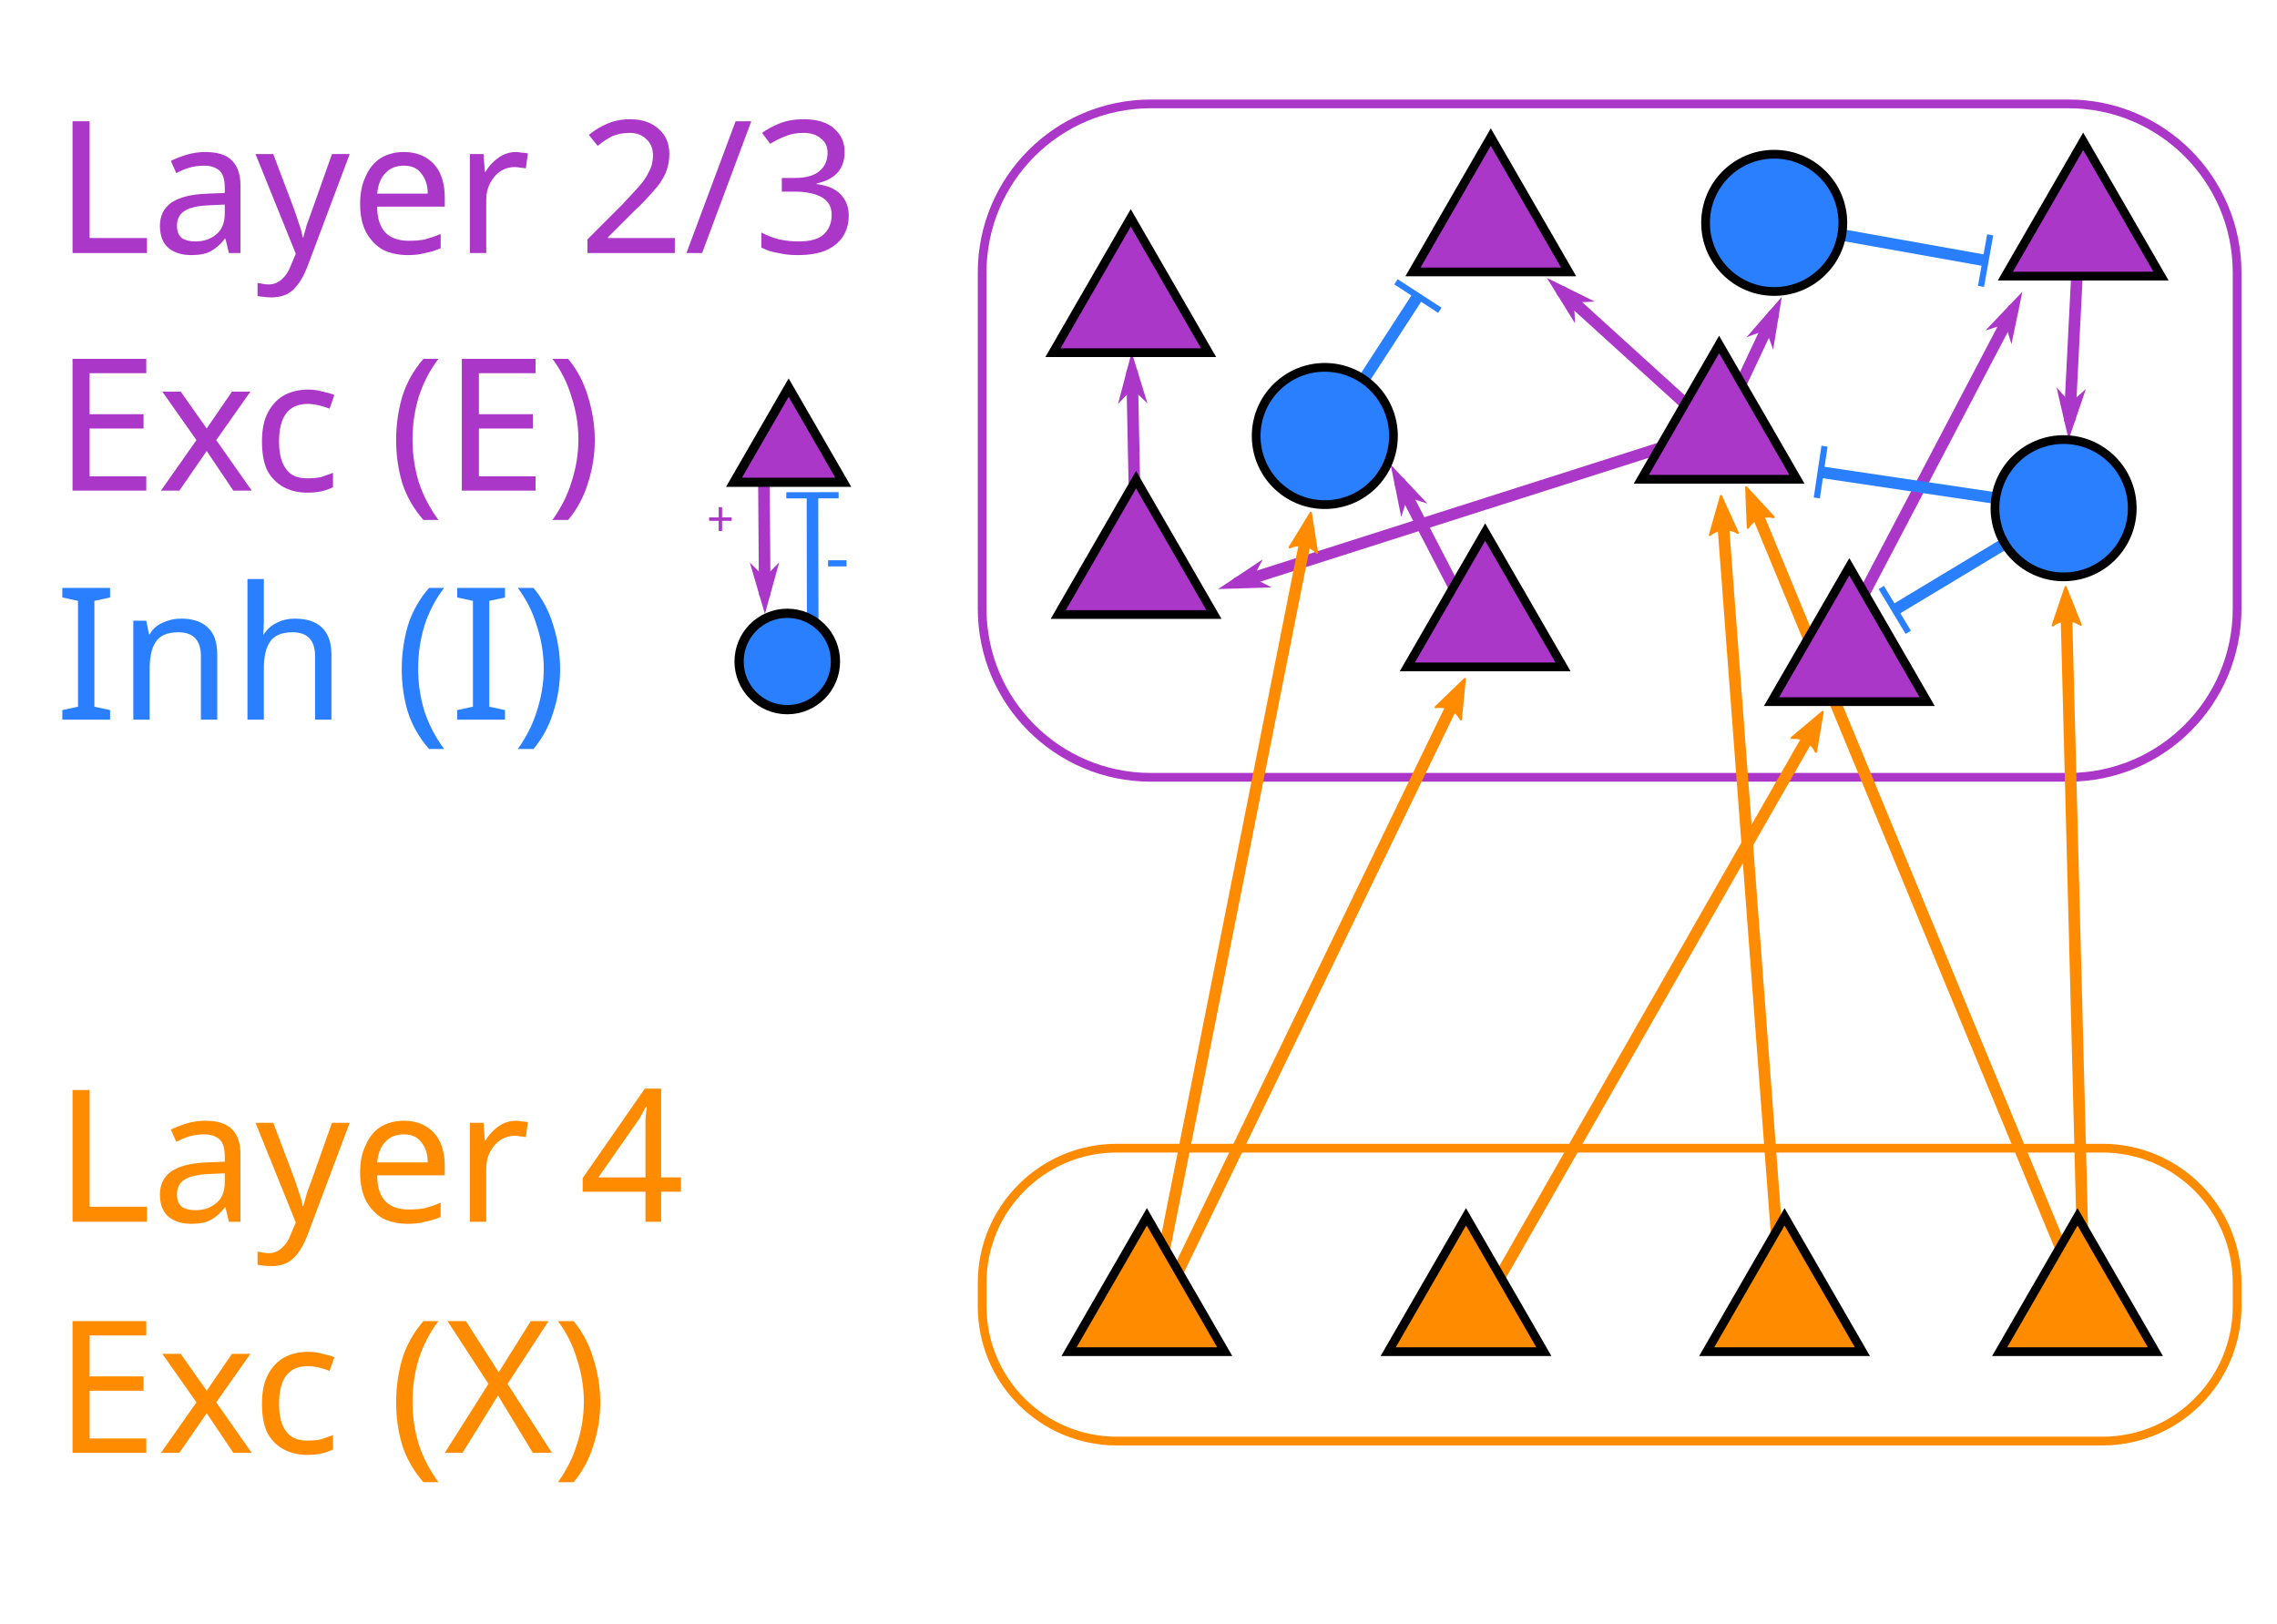
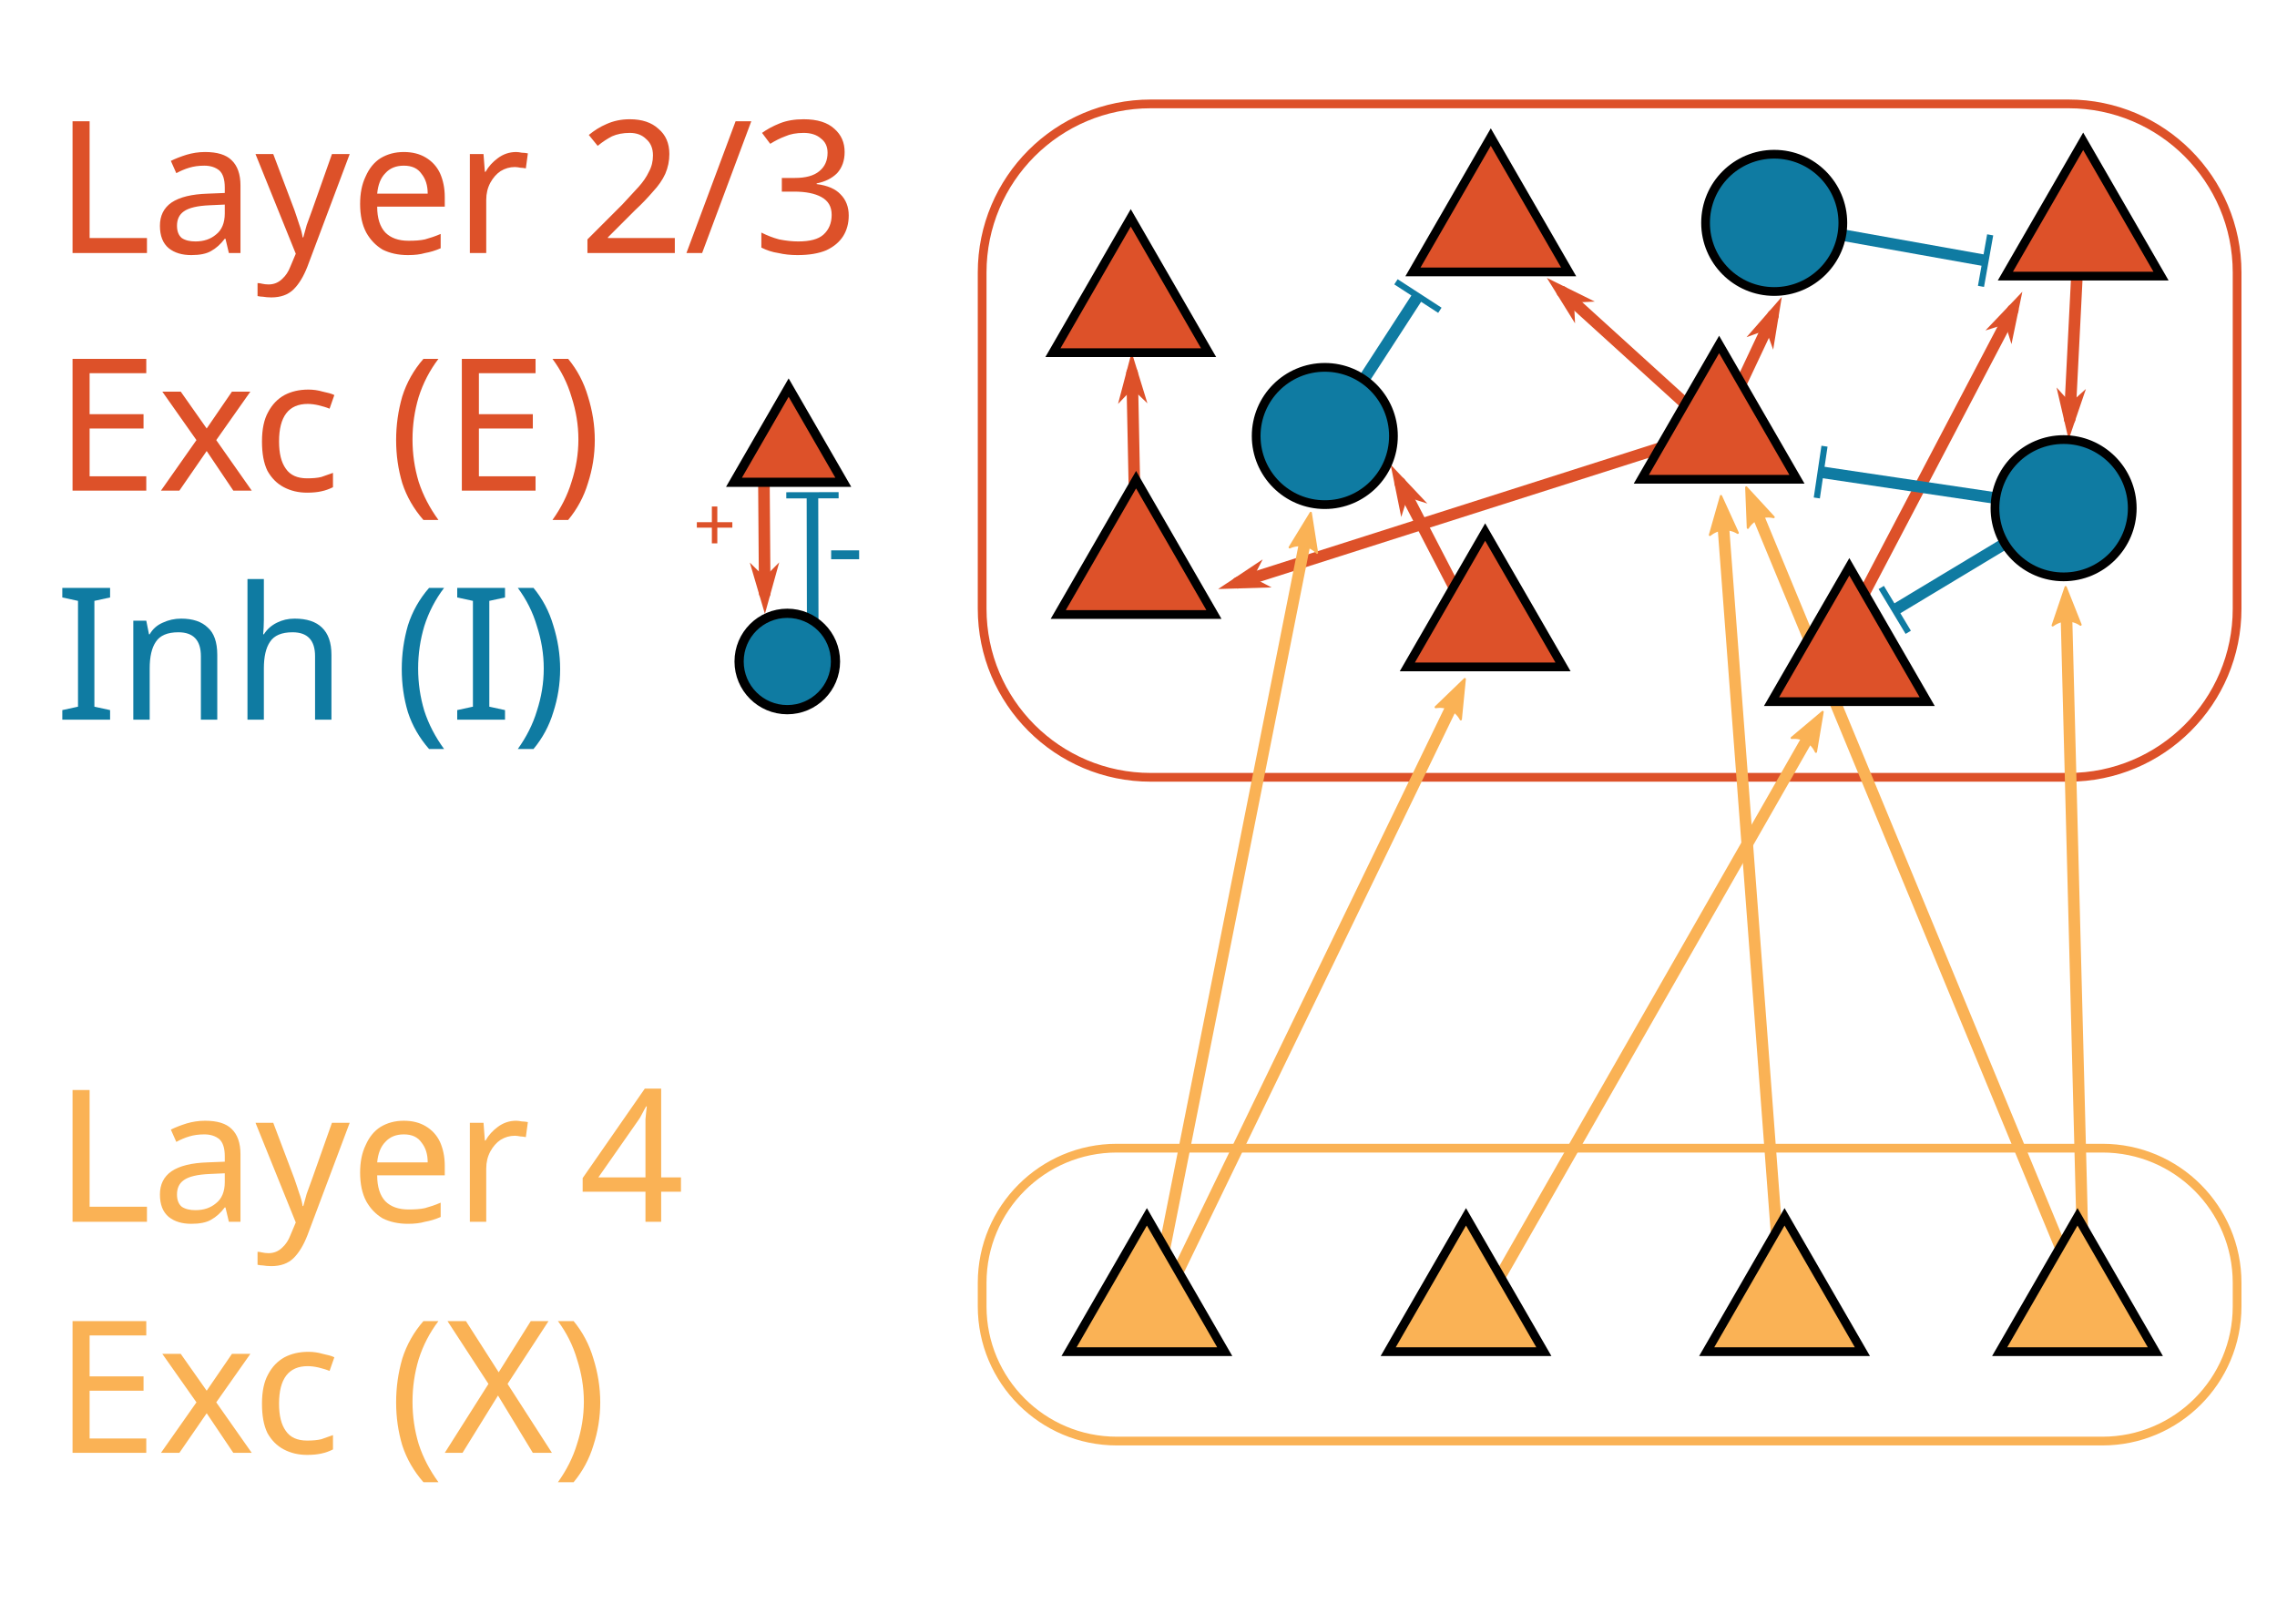
<svg xmlns="http://www.w3.org/2000/svg" width="52.117mm" height="37.154mm" viewBox="0 0 52.117 37.154" version="1.1" id="svg91639">
  <defs id="defs91636">
    <marker style="overflow:visible" id="StopM" refX="0.0" refY="0.0" orient="auto">
      <path transform="scale(0.4)" style="fill:none;fill-opacity:0.75;fill-rule:evenodd;stroke:context-stroke;stroke-width:1.0pt" d="M 0.0,5.65 L 0.0,-5.65" id="path90257" />
    </marker>
    <marker orient="auto" refY="0.0" refX="0.0" id="DistanceStart" style="overflow:visible">
      <g id="g2300">
        <path id="path2306" d="M 0,0 L 2,0" style="fill:none;stroke:context-fill;stroke-width:1.15;stroke-linecap:square" />
        <path id="path2302" d="M 0,0 L 13,4 L 9,0 13,-4 L 0,0 z " style="fill:context-stroke;fill-rule:evenodd;stroke:none" />
        <path id="path2304" d="M 0,-4 L 0,40" style="fill:none;stroke:context-stroke;stroke-width:1;stroke-linecap:square" />
      </g>
    </marker>
    <marker style="overflow:visible;" id="Arrow1Send" refX="0.0" refY="0.0" orient="auto">
      <path transform="scale(0.2) rotate(180) translate(6,0)" style="fill-rule:evenodd;fill:context-stroke;stroke:context-stroke;stroke-width:1.0pt;" d="M 0.0,0.0 L 5.0,-5.0 L -12.5,0.0 L 5.0,5.0 L 0.0,0.0 z " id="path90100" />
    </marker>
    <marker style="overflow:visible" id="Arrow2Send" refX="0" refY="0" orient="auto">
      <path transform="matrix(-0.3,0,0,-0.3,0.69,0)" d="M 8.719,4.034 -2.207,0.016 8.719,-4.002 c -1.745,2.372 -1.735,5.617 -6e-7,8.035 z" style="fill:context-stroke;fill-rule:evenodd;stroke:context-stroke;stroke-width:0.625;stroke-linejoin:round" id="path90118" />
    </marker>
    <marker style="overflow:visible" id="marker91522" refX="0" refY="0" orient="auto">
      <path transform="matrix(-0.3,0,0,-0.3,0.69,0)" d="M 8.719,4.034 -2.207,0.016 8.719,-4.002 c -1.745,2.372 -1.735,5.617 -6e-7,8.035 z" style="fill:context-stroke;fill-rule:evenodd;stroke:context-stroke;stroke-width:0.625;stroke-linejoin:round" id="path91520" />
    </marker>
    <marker style="overflow:visible" id="marker91526" refX="0" refY="0" orient="auto">
      <path transform="matrix(-0.3,0,0,-0.3,0.69,0)" d="M 8.719,4.034 -2.207,0.016 8.719,-4.002 c -1.745,2.372 -1.735,5.617 -6e-7,8.035 z" style="fill:context-stroke;fill-rule:evenodd;stroke:context-stroke;stroke-width:0.625;stroke-linejoin:round" id="path91524" />
    </marker>
    <marker style="overflow:visible" id="marker91530" refX="0" refY="0" orient="auto">
      <path transform="matrix(-0.3,0,0,-0.3,0.69,0)" d="M 8.719,4.034 -2.207,0.016 8.719,-4.002 c -1.745,2.372 -1.735,5.617 -6e-7,8.035 z" style="fill:context-stroke;fill-rule:evenodd;stroke:context-stroke;stroke-width:0.625;stroke-linejoin:round" id="path91528" />
    </marker>
    <marker style="overflow:visible" id="Arrow2Sstart" refX="0" refY="0" orient="auto">
      <path transform="matrix(0.3,0,0,0.3,-0.69,0)" d="M 8.719,4.034 -2.207,0.016 8.719,-4.002 c -1.745,2.372 -1.735,5.617 -6e-7,8.035 z" style="fill:context-stroke;fill-rule:evenodd;stroke:context-stroke;stroke-width:0.625;stroke-linejoin:round" id="path90115" />
    </marker>
    <marker style="overflow:visible" id="marker91536" refX="0" refY="0" orient="auto">
      <path transform="matrix(-0.3,0,0,-0.3,0.69,0)" d="M 8.719,4.034 -2.207,0.016 8.719,-4.002 c -1.745,2.372 -1.735,5.617 -6e-7,8.035 z" style="fill:context-stroke;fill-rule:evenodd;stroke:context-stroke;stroke-width:0.625;stroke-linejoin:round" id="path91534" />
    </marker>
    <marker style="overflow:visible" id="StopM-7" refX="0" refY="0" orient="auto">
      <path transform="scale(0.4)" style="fill:none;fill-opacity:0.75;fill-rule:evenodd;stroke:context-stroke;stroke-width:1pt" d="M 0,5.65 V -5.65" id="path90257-9" />
    </marker>
    <marker style="overflow:visible" id="Arrow1Send-0" refX="0" refY="0" orient="auto">
      <path transform="matrix(-0.2,0,0,-0.2,-1.2,0)" style="fill:context-stroke;fill-rule:evenodd;stroke:context-stroke;stroke-width:1pt" d="M 0,0 5,-5 -12.5,0 5,5 Z" id="path90100-2" />
    </marker>
    <marker style="overflow:visible" id="Arrow1Send-0-7" refX="0" refY="0" orient="auto">
      <path transform="matrix(-0.2,0,0,-0.2,-1.2,0)" style="fill:context-stroke;fill-rule:evenodd;stroke:context-stroke;stroke-width:1pt" d="M 0,0 5,-5 -12.5,0 5,5 Z" id="path90100-2-5" />
    </marker>
    <marker style="overflow:visible" id="Arrow1Send-0-7-2" refX="0" refY="0" orient="auto">
      <path transform="matrix(-0.2,0,0,-0.2,-1.2,0)" style="fill:context-stroke;fill-rule:evenodd;stroke:context-stroke;stroke-width:1pt" d="M 0,0 5,-5 -12.5,0 5,5 Z" id="path90100-2-5-2" />
    </marker>
    <marker style="overflow:visible" id="Arrow1Send-0-7-2-9" refX="0" refY="0" orient="auto">
      <path transform="matrix(-0.2,0,0,-0.2,-1.2,0)" style="fill:context-stroke;fill-rule:evenodd;stroke:context-stroke;stroke-width:1pt" d="M 0,0 5,-5 -12.5,0 5,5 Z" id="path90100-2-5-2-7" />
    </marker>
    <marker style="overflow:visible" id="Arrow2Send-6" refX="0" refY="0" orient="auto">
      <path transform="matrix(-0.3,0,0,-0.3,0.69,0)" d="M 8.719,4.034 -2.207,0.016 8.719,-4.002 c -1.745,2.372 -1.735,5.617 -6e-7,8.035 z" style="fill:context-stroke;fill-rule:evenodd;stroke:context-stroke;stroke-width:0.625;stroke-linejoin:round" id="path90118-1" />
    </marker>
    <marker style="overflow:visible" id="Arrow1Send-9" refX="0" refY="0" orient="auto">
      <path transform="matrix(-0.2,0,0,-0.2,-1.2,0)" style="fill:context-stroke;fill-rule:evenodd;stroke:context-stroke;stroke-width:1pt" d="M 0,0 5,-5 -12.5,0 5,5 Z" id="path90100-3" />
    </marker>
    <marker style="overflow:visible" id="StopM-9" refX="0" refY="0" orient="auto">
      <path transform="scale(0.4)" style="fill:none;fill-opacity:0.75;fill-rule:evenodd;stroke:context-stroke;stroke-width:1pt" d="M 0,5.65 V -5.65" id="path90257-4" />
    </marker>
  </defs>
  <g id="layer1" transform="translate(-22.85515,-68.34112)">
-     <rect style="fill:none;fill-opacity:1;stroke:#ab37c8;stroke-width:0.2;stroke-linecap:round;stroke-opacity:1" id="rect137155" width="28.724" height="15.413" x="45.335" y="70.719" ry="3.859" />
-     <path style="fill:#800080;fill-opacity:1;stroke:#ab37c8;stroke-width:0.265px;stroke-linecap:round;stroke-linejoin:miter;stroke-opacity:1;marker-end:url(#Arrow1Send)" d="m 48.818,79.367 -0.051,-2.492" id="path78141" />
-     <path style="fill:#800080;fill-opacity:1;stroke:#ab37c8;stroke-width:0.265px;stroke-linecap:round;stroke-linejoin:miter;stroke-opacity:1;marker-end:url(#Arrow1Send)" d="M 61.381,77.535 58.61,75.019" id="path78143" />
-     <path style="fill:#800080;fill-opacity:1;stroke:#ab37c8;stroke-width:0.265px;stroke-linecap:round;stroke-linejoin:miter;stroke-opacity:1;marker-end:url(#Arrow1Send-0)" d="M 70.439,73.74 70.227,77.93" id="path78143-3" />
-     <path style="fill:#800080;fill-opacity:1;stroke:#ab37c8;stroke-width:0.265px;stroke-linecap:round;stroke-linejoin:miter;stroke-opacity:1;marker-end:url(#Arrow1Send-0-7)" d="m 65.042,82.838 3.882,-7.401" id="path78143-3-9" />
-     <path style="fill:#800080;fill-opacity:1;stroke:#ab37c8;stroke-width:0.265px;stroke-linecap:round;stroke-linejoin:miter;stroke-opacity:1;marker-end:url(#Arrow1Send-0-7-2)" d="M 62.111,78.377 63.436,75.564" id="path78143-3-9-8" />
-     <path style="fill:#800080;fill-opacity:1;stroke:#ab37c8;stroke-width:0.265px;stroke-linecap:round;stroke-linejoin:miter;stroke-opacity:1;marker-end:url(#Arrow1Send-0-7-2-9)" d="M 56.701,82.868 54.902,79.395" id="path78143-3-9-8-3" />
-     <path style="fill:#800080;fill-opacity:1;stroke:#ab37c8;stroke-width:0.265px;stroke-linecap:round;stroke-linejoin:miter;stroke-opacity:1;marker-end:url(#Arrow1Send)" d="m 60.87,78.592 -9.683,3.087" id="path78155" />
-     <path style="fill:none;stroke:#ff8c00;stroke-width:0.265px;stroke-linecap:round;stroke-linejoin:miter;stroke-opacity:1;marker-end:url(#Arrow2Send)" d="M 49.432,97.302 52.788,80.431" id="path78350" />
-     <path style="fill:none;stroke:#ff8c00;stroke-width:0.265px;stroke-linecap:round;stroke-linejoin:miter;stroke-opacity:1;marker-end:url(#Arrow2Send)" d="M 49.638,97.815 56.227,84.207" id="path78352" />
-     <path style="fill:none;stroke:#ff8c00;stroke-width:0.265px;stroke-linecap:round;stroke-linejoin:miter;stroke-opacity:1;marker-end:url(#Arrow2Send)" d="M 56.41,98.921 64.396,84.947" id="path78354" />
-     <path style="fill:none;stroke:#ff8c00;stroke-width:0.265px;stroke-linecap:round;stroke-linejoin:miter;stroke-opacity:1;marker-end:url(#Arrow2Send)" d="M 63.701,98.991 62.274,80.052" id="path78356" />
-     <path style="fill:#800080;fill-opacity:1;stroke:#ab37c8;stroke-width:0.265px;stroke-linecap:round;stroke-linejoin:miter;stroke-opacity:1;marker-end:url(#Arrow1Send-9)" d="m 40.34,79.369 0.019,2.55" id="path78141-1" />
-     <path style="fill:#ab37c8;fill-opacity:1;stroke:#000000;stroke-width:2.699;stroke-miterlimit:4;stroke-dasharray:none" id="path1684" transform="matrix(0.0780415,0,0,0.0780415,45.78007,76.7026)" d="m -46.427,34.299 -32.059,0 16.029,-27.764 z" />
-     <path style="fill:#ab37c8;fill-opacity:1;stroke:#000000;stroke-width:1.799;stroke-miterlimit:4;stroke-dasharray:none" id="path1684-3" transform="matrix(0.1111528,0,0,0.1111528,55.6788,72.60095)" d="m -46.427,34.299 -32.059,0 16.029,-27.764 z" />
-     <path style="fill:#2a7fff;fill-opacity:1;stroke:#2a7fff;stroke-width:0.265px;stroke-linecap:butt;stroke-linejoin:miter;stroke-opacity:1;marker-end:url(#StopM)" d="m 53.107,78.512 2.202,-3.395" id="path78137" />
-     <path style="fill:none;stroke:#ff8c00;stroke-width:0.265px;stroke-linecap:round;stroke-linejoin:miter;stroke-opacity:1;marker-start:url(#Arrow2Sstart);marker-end:url(#Arrow2Send)" d="m 70.145,82.137 0.415,16.063 -7.598,-18.373" id="path78358" />
-     <path style="fill:#ab37c8;fill-opacity:1;stroke:#000000;stroke-width:1.799;stroke-miterlimit:4;stroke-dasharray:none" id="path1684-3-6" transform="matrix(0.1111528,0,0,0.1111528,55.80059,78.59332)" d="m -46.427,34.299 -32.059,0 16.029,-27.764 z" />
-     <path style="fill:#2a7fff;fill-opacity:1;stroke:#2a7fff;stroke-width:0.265px;stroke-linecap:butt;stroke-linejoin:miter;stroke-opacity:1;marker-end:url(#StopM)" d="m 63.464,73.442 4.838,0.864" id="path78147" />
-     <path style="fill:#2a7fff;fill-opacity:1;stroke:#2a7fff;stroke-width:0.265px;stroke-linecap:butt;stroke-linejoin:miter;stroke-opacity:1;marker-end:url(#StopM-7)" d="M 70.088,79.973 64.527,79.146" id="path78147-2" />
-     <path style="fill:#ab37c8;fill-opacity:1;stroke:#000000;stroke-width:1.799;stroke-miterlimit:4;stroke-dasharray:none" id="path1684-6" transform="matrix(0.1111528,0,0,0.1111528,63.91933,70.75196)" d="m -46.427,34.299 -32.059,0 16.029,-27.764 z" />
-     <path style="fill:#2a7fff;fill-opacity:1;stroke:#2a7fff;stroke-width:0.265px;stroke-linecap:butt;stroke-linejoin:miter;stroke-opacity:1;marker-end:url(#StopM)" d="m 70.088,79.973 -3.865,2.327" id="path78151" />
-     <path style="fill:#2a7fff;fill-opacity:1;stroke:#2a7fff;stroke-width:0.265px;stroke-linecap:butt;stroke-linejoin:miter;stroke-opacity:1;marker-end:url(#StopM-9)" d="m 41.457,82.694 -0.006,-3.017" id="path78151-7" />
-     <path style="fill:#ab37c8;fill-opacity:1;stroke:#000000;stroke-width:1.799;stroke-miterlimit:4;stroke-dasharray:none" id="path1684-7" transform="matrix(0.1111528,0,0,0.1111528,69.14562,75.49874)" d="m -46.427,34.299 -32.059,0 16.029,-27.764 z" />
-     <path style="fill:#ab37c8;fill-opacity:1;stroke:#000000;stroke-width:1.799;stroke-miterlimit:4;stroke-dasharray:none" id="path1684-7-93" transform="matrix(0.1111528,0,0,0.1111528,72.12605,80.5879)" d="m -46.427,34.299 -32.059,0 16.029,-27.764 z" />
-     <path style="fill:#ab37c8;fill-opacity:1;stroke:#000000;stroke-width:1.799;stroke-miterlimit:4;stroke-dasharray:none" id="path1684-7-0" transform="matrix(0.1111528,0,0,0.1111528,63.7906,79.79214)" d="m -46.427,34.299 -32.059,0 16.029,-27.764 z" />
-     <path style="fill:#ff8c00;fill-opacity:1;stroke:#000000;stroke-width:1.799;stroke-miterlimit:4;stroke-dasharray:none" id="path1684-7-2" transform="matrix(0.1111528,0,0,0.1111528,56.04797,95.46526)" d="m -46.427,34.299 -32.059,0 16.029,-27.764 z" />
-     <path style="fill:#ff8c00;fill-opacity:1;stroke:#000000;stroke-width:1.799;stroke-miterlimit:4;stroke-dasharray:none" id="path1684-7-9" transform="matrix(0.1111528,0,0,0.1111528,63.35205,95.46526)" d="m -46.427,34.299 -32.059,0 16.029,-27.764 z" />
-     <path style="fill:#ff8c00;fill-opacity:1;stroke:#000000;stroke-width:1.799;stroke-miterlimit:4;stroke-dasharray:none" id="path1684-7-1" transform="matrix(0.1111528,0,0,0.1111528,70.64276,95.46526)" d="m -46.427,34.299 -32.059,0 16.029,-27.764 z" />
-     <path style="fill:#ff8c00;fill-opacity:1;stroke:#000000;stroke-width:1.799;stroke-miterlimit:4;stroke-dasharray:none" id="path1684-7-27" transform="matrix(0.1111528,0,0,0.1111528,77.3482,95.46526)" d="m -46.427,34.299 -32.059,0 16.029,-27.764 z" />
-     <path style="fill:#ab37c8;fill-opacity:1;stroke:#000000;stroke-width:1.799;stroke-miterlimit:4;stroke-dasharray:none" id="path1684-5" transform="matrix(0.1111528,0,0,0.1111528,77.47839,70.84843)" d="m -46.427,34.299 -32.059,0 16.029,-27.764 z" />
-     <circle style="fill:#2a7fff;stroke:#000000;stroke-width:0.211;stroke-miterlimit:4;stroke-dasharray:none" id="path1854" cx="40.875" cy="83.481" r="1.103" />
-     <circle style="fill:#2a7fff;stroke:#000000;stroke-width:0.2;stroke-miterlimit:4;stroke-dasharray:none" id="path1854-3" cx="63.464" cy="73.442" r="1.571" />
-     <circle style="fill:#2a7fff;stroke:#000000;stroke-width:0.2;stroke-miterlimit:4;stroke-dasharray:none" id="path1854-5" cx="70.088" cy="79.973" r="1.571" />
-     <circle style="fill:#2a7fff;stroke:#000000;stroke-width:0.2;stroke-miterlimit:4;stroke-dasharray:none" id="path1854-6" cx="53.178" cy="78.32" r="1.571" />
-     <text xml:space="preserve" style="font-size:4.233px;line-height:1.25;font-family:sans-serif;fill:#ab37c8;fill-opacity:1;stroke-width:0.265" x="24.109" y="74.136" id="text9855">
-       <tspan id="tspan9853" style="font-size:4.233px;fill:#ab37c8;fill-opacity:1;stroke-width:0.265" x="24.109" y="74.136" rotate="0 0 0 0 0 0 0 0 0 0">Layer 2/3</tspan>
-     </text>
-     <text xml:space="preserve" style="font-size:4.233px;line-height:1.25;font-family:sans-serif;fill:#ff8c00;fill-opacity:1;stroke-width:0.265" x="24.109" y="96.303" id="text9855-1">
-       <tspan id="tspan9853-8" style="font-size:4.233px;fill:#ff8c00;fill-opacity:1;stroke-width:0.265" x="24.109" y="96.303" rotate="0 0 0 0 0 0 0 0">Layer 4</tspan>
-       <tspan style="font-size:4.233px;fill:#ff8c00;fill-opacity:1;stroke-width:0.265" x="24.109" y="101.595" rotate="0 0 0 0 0 0 0 0 0 0 0 0 0 0 0" id="tspan38261">Exc (X)</tspan>
-     </text>
-     <text xml:space="preserve" style="font-size:4.233px;line-height:1.25;font-family:sans-serif;fill:#ab37c8;fill-opacity:1;stroke-width:0.265" x="24.109" y="79.57" id="text9855-6">
-       <tspan id="tspan9853-0" style="font-size:4.233px;fill:#ab37c8;fill-opacity:1;stroke-width:0.265" x="24.109" y="79.57" rotate="0 0 0 0 0 0 0 0">Exc (E)</tspan>
-     </text>
-     <text xml:space="preserve" style="font-size:1.128px;line-height:1.25;font-family:sans-serif;fill:#ab37c8;fill-opacity:1;stroke-width:0.07" x="39.024" y="80.619" id="text9855-6-8">
-       <tspan id="tspan9853-0-4" style="font-size:1.128px;fill:#ab37c8;fill-opacity:1;stroke-width:0.07" x="39.024" y="80.619" rotate="0 0">+</tspan>
-     </text>
-     <text xml:space="preserve" style="font-size:4.233px;line-height:1.25;font-family:sans-serif;fill:#2a7fff;fill-opacity:1;stroke-width:0.265" x="24.109" y="84.81" id="text9855-6-6">
-       <tspan id="tspan9853-0-2" style="font-size:4.233px;fill:#2a7fff;fill-opacity:1;stroke-width:0.265" x="24.109" y="84.81" rotate="0 0 0 0 0 0 0 0">Inh (I)</tspan>
-     </text>
-     <text xml:space="preserve" style="font-size:1.726px;line-height:1.25;font-family:sans-serif;fill:#2a7fff;fill-opacity:1;stroke-width:0.108" x="41.746" y="81.696" id="text9855-6-6-5">
-       <tspan id="tspan9853-0-2-0" style="font-size:1.726px;fill:#2a7fff;fill-opacity:1;stroke-width:0.108" x="41.746" y="81.696" rotate="0 0">-</tspan>
-     </text>
-     <rect style="fill:none;fill-opacity:1;stroke:#ff8c00;stroke-width:0.2;stroke-linecap:round;stroke-opacity:1" id="rect137155-3" width="28.724" height="6.704" x="45.335" y="94.62" ry="3.083" />
+     <g id="g45256">
+       <rect style="fill:none;fill-opacity:1;stroke:#dd5129;stroke-width:0.2;stroke-linecap:round;stroke-opacity:1" id="rect137155" width="28.724" height="15.413" x="45.335" y="70.719" ry="3.859" />
+       <path style="fill:#800080;fill-opacity:1;stroke:#dd5129;stroke-width:0.265px;stroke-linecap:round;stroke-linejoin:miter;stroke-opacity:1;marker-end:url(#Arrow1Send)" d="m 48.818,79.367 -0.051,-2.492" id="path78141" />
+       <path style="fill:#800080;fill-opacity:1;stroke:#dd5129;stroke-width:0.265px;stroke-linecap:round;stroke-linejoin:miter;stroke-opacity:1;marker-end:url(#Arrow1Send)" d="M 61.381,77.535 58.61,75.019" id="path78143" />
+       <path style="fill:#800080;fill-opacity:1;stroke:#dd5129;stroke-width:0.265px;stroke-linecap:round;stroke-linejoin:miter;stroke-opacity:1;marker-end:url(#Arrow1Send-0)" d="M 70.439,73.74 70.227,77.93" id="path78143-3" />
+       <path style="fill:#800080;fill-opacity:1;stroke:#dd5129;stroke-width:0.265px;stroke-linecap:round;stroke-linejoin:miter;stroke-opacity:1;marker-end:url(#Arrow1Send-0-7)" d="m 65.042,82.838 3.882,-7.401" id="path78143-3-9" />
+       <path style="fill:#800080;fill-opacity:1;stroke:#dd5129;stroke-width:0.265px;stroke-linecap:round;stroke-linejoin:miter;stroke-opacity:1;marker-end:url(#Arrow1Send-0-7-2)" d="M 62.111,78.377 63.436,75.564" id="path78143-3-9-8" />
+       <path style="fill:#800080;fill-opacity:1;stroke:#dd5129;stroke-width:0.265px;stroke-linecap:round;stroke-linejoin:miter;stroke-opacity:1;marker-end:url(#Arrow1Send-0-7-2-9)" d="M 56.701,82.868 54.902,79.395" id="path78143-3-9-8-3" />
+       <path style="fill:#800080;fill-opacity:1;stroke:#dd5129;stroke-width:0.265px;stroke-linecap:round;stroke-linejoin:miter;stroke-opacity:1;marker-end:url(#Arrow1Send)" d="m 60.87,78.592 -9.683,3.087" id="path78155" />
+       <path style="fill:none;stroke:#fab255;stroke-width:0.265px;stroke-linecap:round;stroke-linejoin:miter;stroke-opacity:1;marker-end:url(#Arrow2Send)" d="M 49.432,97.302 52.788,80.431" id="path78350" />
+       <path style="fill:none;stroke:#fab255;stroke-width:0.265px;stroke-linecap:round;stroke-linejoin:miter;stroke-opacity:1;marker-end:url(#Arrow2Send)" d="M 49.638,97.815 56.227,84.207" id="path78352" />
+       <path style="fill:none;stroke:#fab255;stroke-width:0.265px;stroke-linecap:round;stroke-linejoin:miter;stroke-opacity:1;marker-end:url(#Arrow2Send)" d="M 56.41,98.921 64.396,84.947" id="path78354" />
+       <path style="fill:none;stroke:#fab255;stroke-width:0.265px;stroke-linecap:round;stroke-linejoin:miter;stroke-opacity:1;marker-end:url(#Arrow2Send)" d="M 63.701,98.991 62.274,80.052" id="path78356" />
+       <path style="fill:#800080;fill-opacity:1;stroke:#dd5129;stroke-width:0.265px;stroke-linecap:round;stroke-linejoin:miter;stroke-opacity:1;marker-end:url(#Arrow1Send-9)" d="m 40.34,79.369 0.019,2.55" id="path78141-1" />
+       <path style="fill:#dd5129;fill-opacity:1;stroke:#000000;stroke-width:2.699;stroke-miterlimit:4;stroke-dasharray:none" id="path1684" transform="matrix(0.0780415,0,0,0.0780415,45.78007,76.7026)" d="m -46.427,34.299 -32.059,0 16.029,-27.764 z" />
+       <path style="fill:#dd5129;fill-opacity:1;stroke:#000000;stroke-width:1.799;stroke-miterlimit:4;stroke-dasharray:none" id="path1684-3" transform="matrix(0.1111528,0,0,0.1111528,55.6788,72.60095)" d="m -46.427,34.299 -32.059,0 16.029,-27.764 z" />
+       <path style="fill:#2a7fff;fill-opacity:1;stroke:#0f7ba2;stroke-width:0.265px;stroke-linecap:butt;stroke-linejoin:miter;stroke-opacity:1;marker-end:url(#StopM)" d="m 53.107,78.512 2.202,-3.395" id="path78137" />
+       <path style="fill:none;stroke:#fab255;stroke-width:0.265px;stroke-linecap:round;stroke-linejoin:miter;stroke-opacity:1;marker-start:url(#Arrow2Sstart);marker-end:url(#Arrow2Send)" d="m 70.145,82.137 0.415,16.063 -7.598,-18.373" id="path78358" />
+       <path style="fill:#dd5129;fill-opacity:1;stroke:#000000;stroke-width:1.799;stroke-miterlimit:4;stroke-dasharray:none" id="path1684-3-6" transform="matrix(0.1111528,0,0,0.1111528,55.80059,78.59332)" d="m -46.427,34.299 -32.059,0 16.029,-27.764 z" />
+       <path style="fill:#2a7fff;fill-opacity:1;stroke:#0f7ba2;stroke-width:0.265px;stroke-linecap:butt;stroke-linejoin:miter;stroke-opacity:1;marker-end:url(#StopM)" d="m 63.464,73.442 4.838,0.864" id="path78147" />
+       <path style="fill:#2a7fff;fill-opacity:1;stroke:#0f7ba2;stroke-width:0.265px;stroke-linecap:butt;stroke-linejoin:miter;stroke-opacity:1;marker-end:url(#StopM-7)" d="M 70.088,79.973 64.527,79.146" id="path78147-2" />
+       <path style="fill:#dd5129;fill-opacity:1;stroke:#000000;stroke-width:1.799;stroke-miterlimit:4;stroke-dasharray:none" id="path1684-6" transform="matrix(0.1111528,0,0,0.1111528,63.91933,70.75196)" d="m -46.427,34.299 -32.059,0 16.029,-27.764 z" />
+       <path style="fill:#2a7fff;fill-opacity:1;stroke:#0f7ba2;stroke-width:0.265px;stroke-linecap:butt;stroke-linejoin:miter;stroke-opacity:1;marker-end:url(#StopM)" d="m 70.088,79.973 -3.865,2.327" id="path78151" />
+       <path style="fill:#0f7ba2;fill-opacity:1;stroke:#0f7ba2;stroke-width:0.265px;stroke-linecap:butt;stroke-linejoin:miter;stroke-opacity:1;marker-end:url(#StopM-9)" d="m 41.457,82.694 -0.006,-3.017" id="path78151-7" />
+       <path style="fill:#dd5129;fill-opacity:1;stroke:#000000;stroke-width:1.799;stroke-miterlimit:4;stroke-dasharray:none" id="path1684-7" transform="matrix(0.1111528,0,0,0.1111528,69.14562,75.49874)" d="m -46.427,34.299 -32.059,0 16.029,-27.764 z" />
+       <path style="fill:#dd5129;fill-opacity:1;stroke:#000000;stroke-width:1.799;stroke-miterlimit:4;stroke-dasharray:none" id="path1684-7-93" transform="matrix(0.1111528,0,0,0.1111528,72.12605,80.5879)" d="m -46.427,34.299 -32.059,0 16.029,-27.764 z" />
+       <path style="fill:#dd5129;fill-opacity:1;stroke:#000000;stroke-width:1.799;stroke-miterlimit:4;stroke-dasharray:none" id="path1684-7-0" transform="matrix(0.1111528,0,0,0.1111528,63.7906,79.79214)" d="m -46.427,34.299 -32.059,0 16.029,-27.764 z" />
+       <path style="fill:#fab255;fill-opacity:1;stroke:#000000;stroke-width:1.799;stroke-miterlimit:4;stroke-dasharray:none" id="path1684-7-2" transform="matrix(0.1111528,0,0,0.1111528,56.04797,95.46526)" d="m -46.427,34.299 -32.059,0 16.029,-27.764 z" />
+       <path style="fill:#fab255;fill-opacity:1;stroke:#000000;stroke-width:1.799;stroke-miterlimit:4;stroke-dasharray:none" id="path1684-7-9" transform="matrix(0.1111528,0,0,0.1111528,63.35205,95.46526)" d="m -46.427,34.299 -32.059,0 16.029,-27.764 z" />
+       <path style="fill:#fab255;fill-opacity:1;stroke:#000000;stroke-width:1.799;stroke-miterlimit:4;stroke-dasharray:none" id="path1684-7-1" transform="matrix(0.1111528,0,0,0.1111528,70.64276,95.46526)" d="m -46.427,34.299 -32.059,0 16.029,-27.764 z" />
+       <path style="fill:#fab255;fill-opacity:1;stroke:#000000;stroke-width:1.799;stroke-miterlimit:4;stroke-dasharray:none" id="path1684-7-27" transform="matrix(0.1111528,0,0,0.1111528,77.3482,95.46526)" d="m -46.427,34.299 -32.059,0 16.029,-27.764 z" />
+       <path style="fill:#dd5129;fill-opacity:1;stroke:#000000;stroke-width:1.799;stroke-miterlimit:4;stroke-dasharray:none" id="path1684-5" transform="matrix(0.1111528,0,0,0.1111528,77.47839,70.84843)" d="m -46.427,34.299 -32.059,0 16.029,-27.764 z" />
+       <circle style="fill:#0f7ba2;stroke:#000000;stroke-width:0.211;stroke-miterlimit:4;stroke-dasharray:none;fill-opacity:1" id="path1854" cx="40.875" cy="83.481" r="1.103" />
+       <circle style="fill:#0f7ba2;stroke:#000000;stroke-width:0.2;stroke-miterlimit:4;stroke-dasharray:none;fill-opacity:1" id="path1854-3" cx="63.464" cy="73.442" r="1.571" />
+       <circle style="fill:#0f7ba2;stroke:#000000;stroke-width:0.2;stroke-miterlimit:4;stroke-dasharray:none;fill-opacity:1" id="path1854-5" cx="70.088" cy="79.973" r="1.571" />
+       <circle style="fill:#0f7ba2;stroke:#000000;stroke-width:0.2;stroke-miterlimit:4;stroke-dasharray:none;fill-opacity:1" id="path1854-6" cx="53.178" cy="78.32" r="1.571" />
+       <text xml:space="preserve" style="font-size:4.233px;line-height:1.25;font-family:sans-serif;fill:#dd5129;fill-opacity:1;stroke-width:0.265" x="24.109" y="74.136" id="text9855">
+         <tspan id="tspan9853" style="font-size:4.233px;fill:#dd5129;fill-opacity:1;stroke-width:0.265" x="24.109" y="74.136" rotate="0 0 0 0 0 0 0 0 0 0">Layer 2/3</tspan>
+       </text>
+       <text xml:space="preserve" style="font-size:4.233px;line-height:1.25;font-family:sans-serif;fill:#fab255;fill-opacity:1;stroke-width:0.265" x="24.109" y="96.303" id="text9855-1">
+         <tspan id="tspan9853-8" style="font-size:4.233px;fill:#fab255;fill-opacity:1;stroke-width:0.265" x="24.109" y="96.303" rotate="0 0 0 0 0 0 0 0">Layer 4</tspan>
+         <tspan style="font-size:4.233px;fill:#fab255;fill-opacity:1;stroke-width:0.265" x="24.109" y="101.595" rotate="0 0 0 0 0 0 0 0 0 0 0 0 0 0 0" id="tspan38261">Exc (X)</tspan>
+       </text>
+       <text xml:space="preserve" style="font-size:4.233px;line-height:1.25;font-family:sans-serif;fill:#dd5129;fill-opacity:1;stroke-width:0.265" x="24.109" y="79.57" id="text9855-6">
+         <tspan id="tspan9853-0" style="font-size:4.233px;fill:#dd5129;fill-opacity:1;stroke-width:0.265" x="24.109" y="79.57" rotate="0 0 0 0 0 0 0 0">Exc (E)</tspan>
+       </text>
+       <text xml:space="preserve" style="font-size:1.728px;line-height:1.25;font-family:sans-serif;fill:#dd5129;fill-opacity:1;stroke-width:0.108" x="38.711" y="80.963" id="text9855-6-8">
+         <tspan id="tspan9853-0-4" style="font-size:1.728px;fill:#dd5129;fill-opacity:1;stroke-width:0.108" x="38.711" y="80.963" rotate="0 0">+</tspan>
+       </text>
+       <text xml:space="preserve" style="font-size:4.233px;line-height:1.25;font-family:sans-serif;fill:#0f7ba2;fill-opacity:1;stroke-width:0.265" x="24.109" y="84.81" id="text9855-6-6">
+         <tspan id="tspan9853-0-2" style="font-size:4.233px;fill:#0f7ba2;fill-opacity:1;stroke-width:0.265" x="24.109" y="84.81" rotate="0 0 0 0 0 0 0 0">Inh (I)</tspan>
+       </text>
+       <text xml:space="preserve" style="font-size:2.644px;line-height:1.25;font-family:sans-serif;fill:#0f7ba2;fill-opacity:1;stroke-width:0.165" x="41.769" y="81.752" id="text9855-6-6-5">
+         <tspan id="tspan9853-0-2-0" style="font-size:2.644px;fill:#0f7ba2;fill-opacity:1;stroke-width:0.165" x="41.769" y="81.752" rotate="0 0">-</tspan>
+       </text>
+       <rect style="fill:none;fill-opacity:1;stroke:#fab255;stroke-width:0.2;stroke-linecap:round;stroke-opacity:1" id="rect137155-3" width="28.724" height="6.704" x="45.335" y="94.62" ry="3.083" />
+     </g>
  </g>
</svg>
